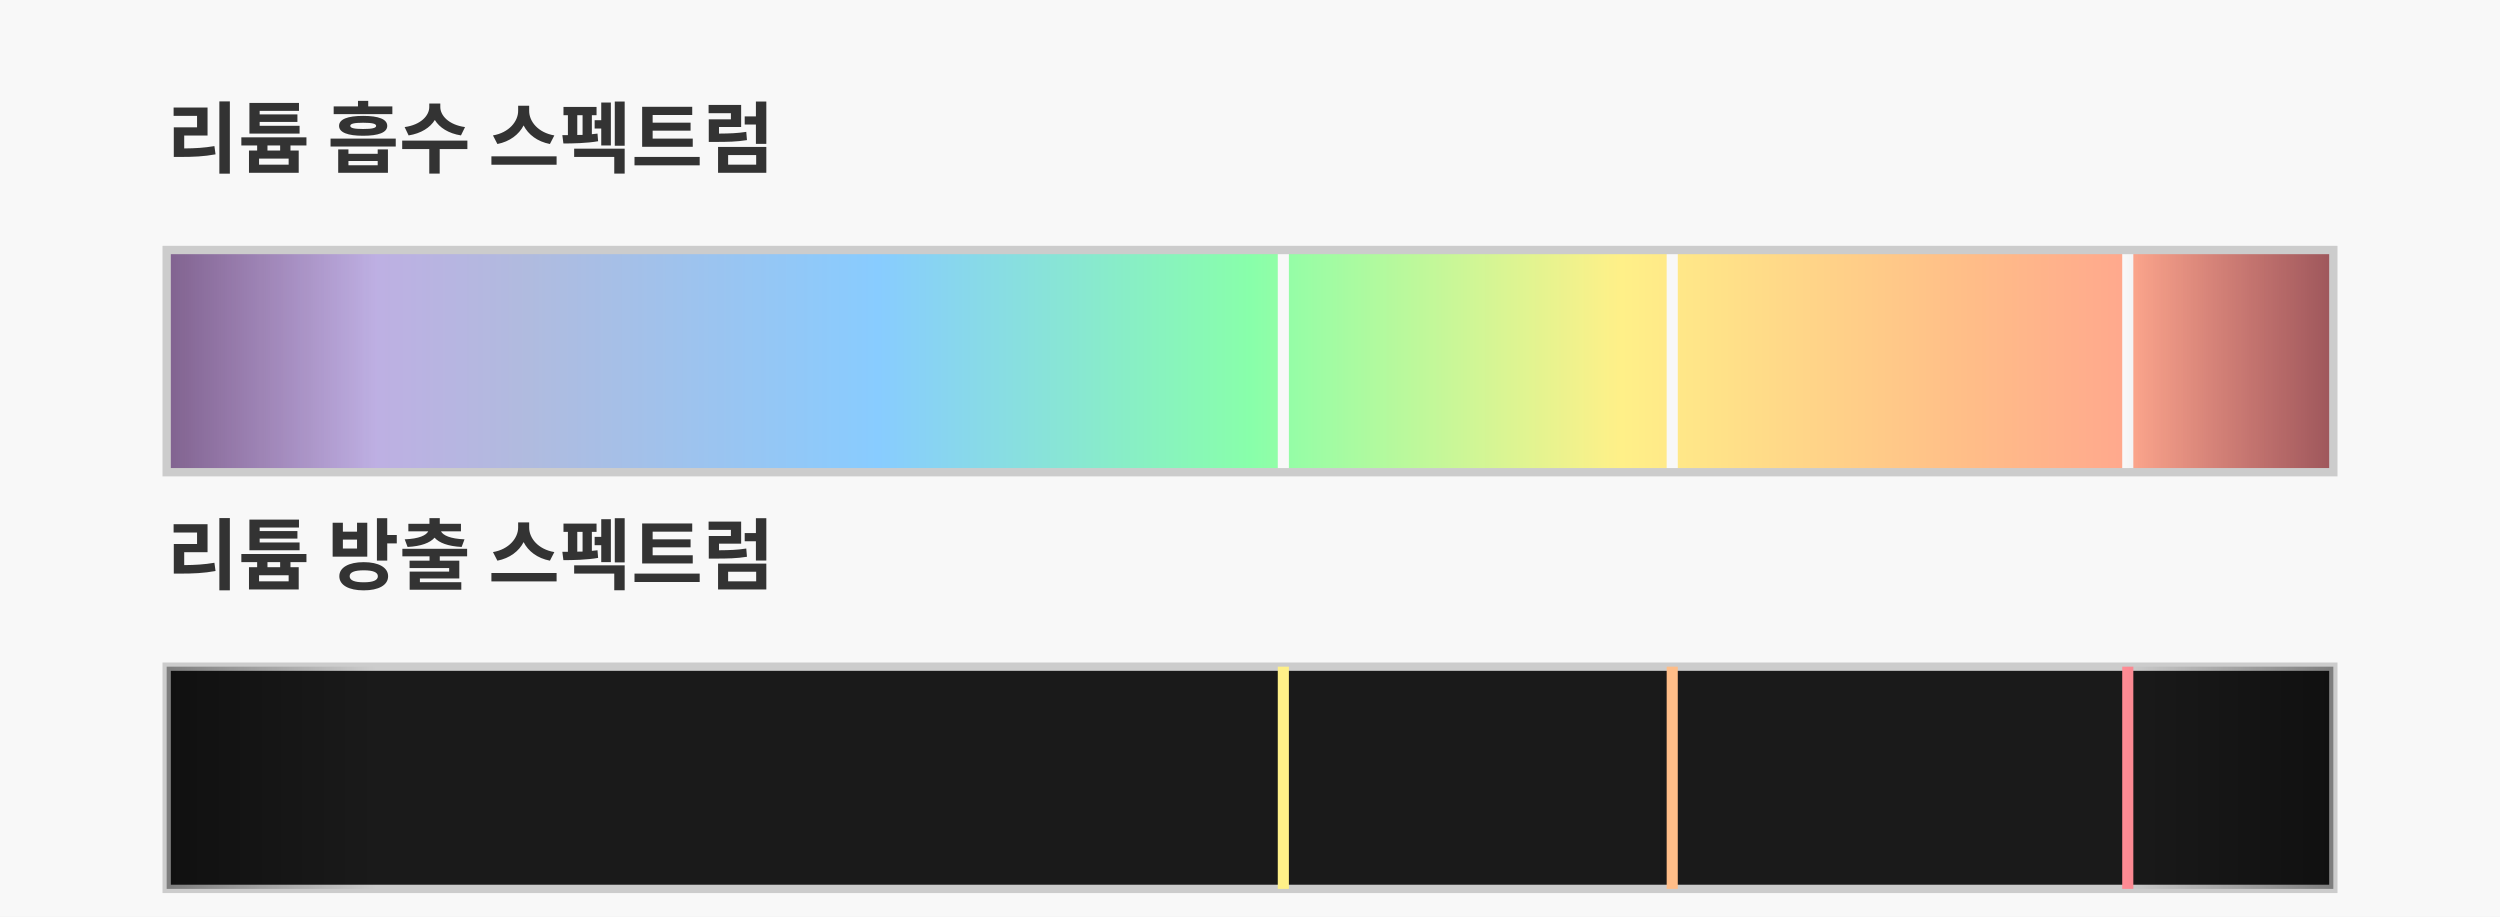
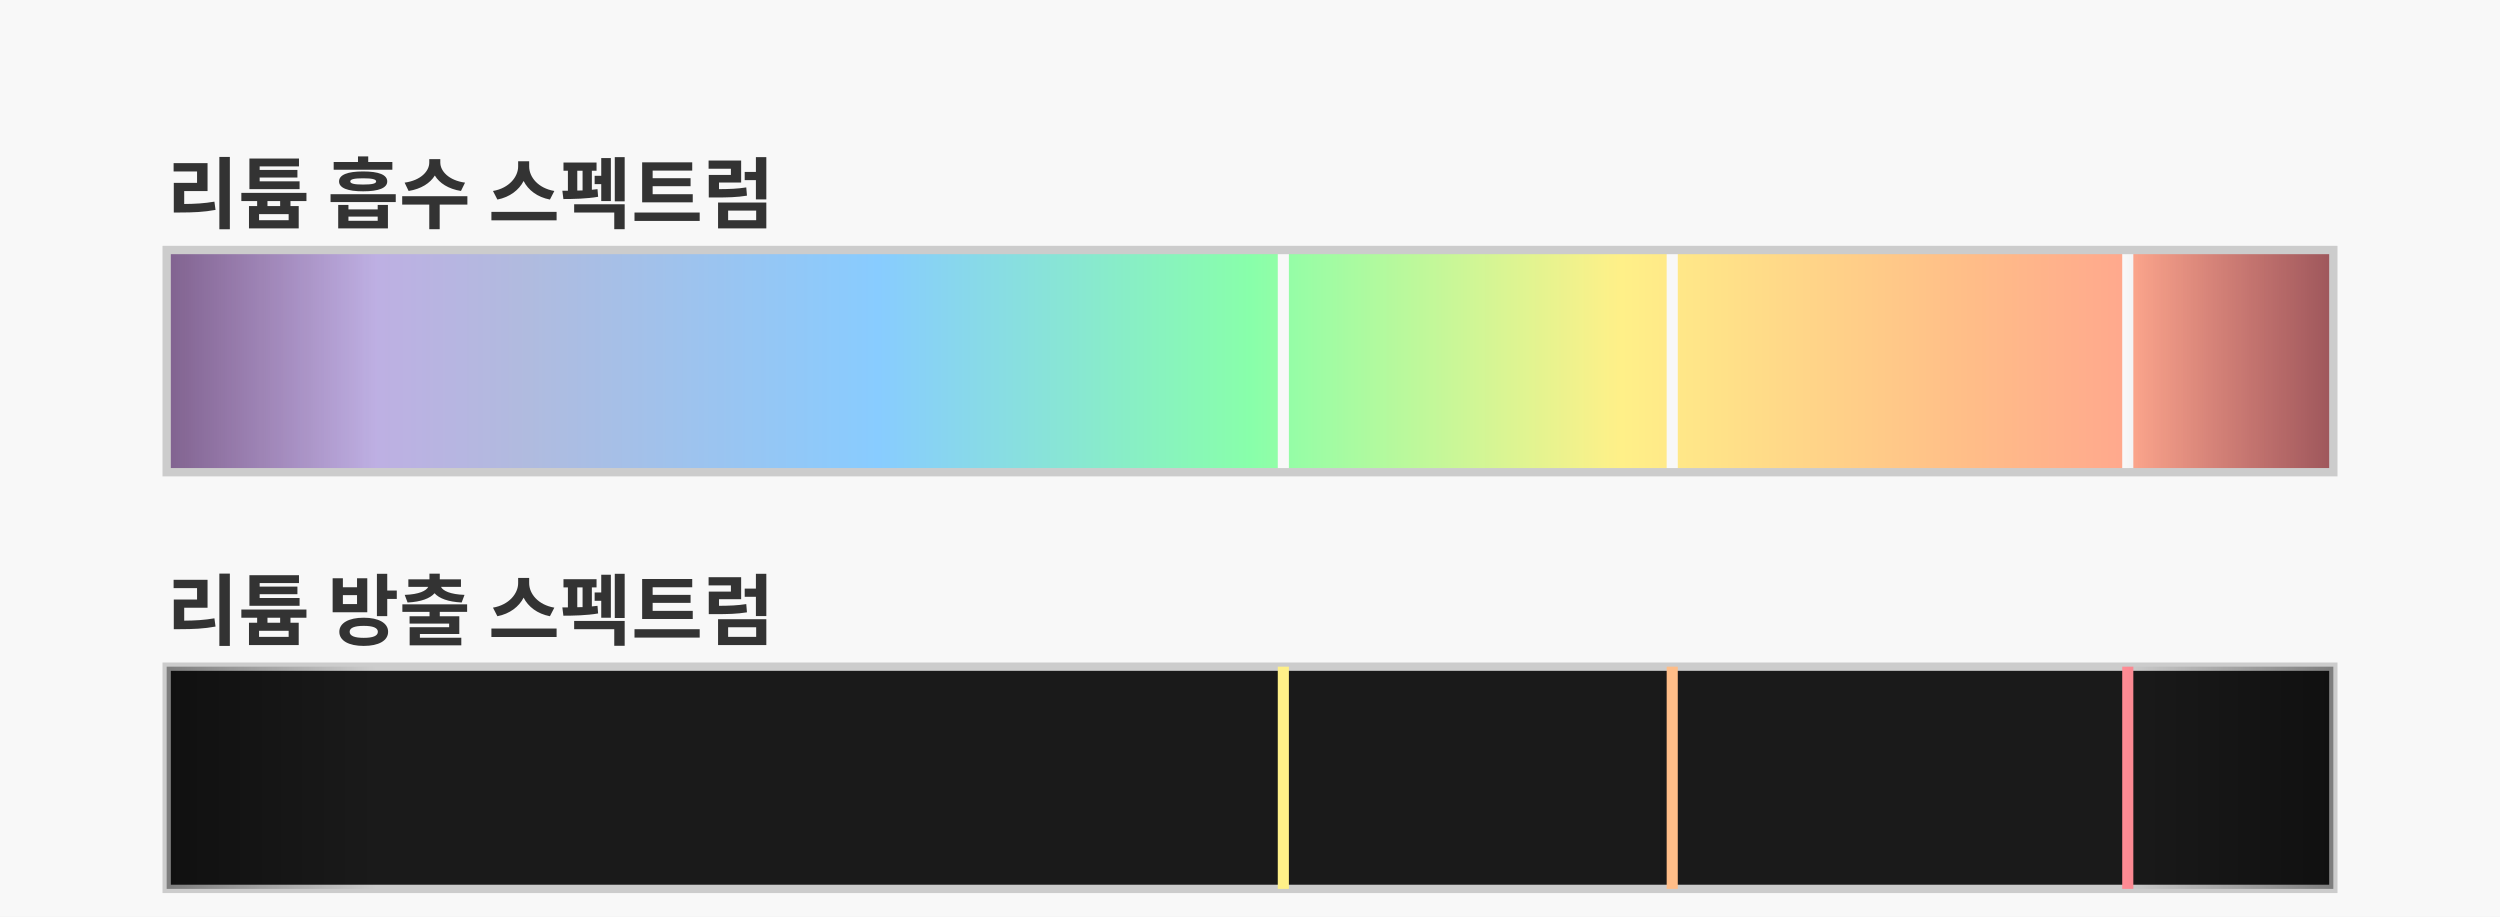
<svg xmlns="http://www.w3.org/2000/svg" width="450" height="165" viewBox="0 0 450 165">
  <defs>
    <linearGradient id="continuousSpectrum" x1="0%" y1="0%" x2="100%" y2="0%">
      <stop offset="0%" stop-color="#D19FE8" />
      <stop offset="17%" stop-color="#B0BBDF" />
      <stop offset="33%" stop-color="#88CCFF" />
      <stop offset="50%" stop-color="#88FFAA" />
      <stop offset="67%" stop-color="#FFF088" />
      <stop offset="83%" stop-color="#FFBD88" />
      <stop offset="100%" stop-color="#FF8B94" />
    </linearGradient>
    <linearGradient id="edgeDarkening" x1="0%" y1="0%" x2="100%" y2="0%">
      <stop offset="0%" stop-color="#000000" stop-opacity="0.4" />
      <stop offset="10%" stop-color="#000000" stop-opacity="0" />
      <stop offset="90%" stop-color="#000000" stop-opacity="0" />
      <stop offset="100%" stop-color="#000000" stop-opacity="0.4" />
    </linearGradient>
    <mask id="absorptionMask">
      <rect x="30" y="0" width="390" height="100" fill="white" />
      <rect x="230" y="0" width="2" height="100" fill="black" />
      <rect x="300" y="0" width="2" height="100" fill="black" />
      <rect x="382" y="0" width="2" height="100" fill="black" />
    </mask>
  </defs>
  <rect width="450" height="165" fill="#F8F8F8" />
-   <text x="30" y="30" font-size="14" font-weight="bold" fill="#333" font-family="Arial, sans-serif">
+   <text x="30" y="40" font-size="14" font-weight="bold" fill="#333" font-family="Arial, sans-serif">
    리튬 흡수 스펙트럼
  </text>
  <rect x="30" y="45" width="390" height="40" fill="url(#continuousSpectrum)" mask="url(#absorptionMask)" />
  <rect x="30" y="45" width="390" height="40" fill="url(#edgeDarkening)" />
  <rect x="30" y="45" width="390" height="40" fill="none" stroke="#CCC" stroke-width="1.5" />
-   <text x="30" y="105" font-size="14" font-weight="bold" fill="#333" font-family="Arial, sans-serif">
+   <text x="30" y="115" font-size="14" font-weight="bold" fill="#333" font-family="Arial, sans-serif">
    리튬 방출 스펙트럼
  </text>
  <rect x="30" y="120" width="390" height="40" fill="#1A1A1A" stroke="#CCC" stroke-width="1.5" />
  <rect x="230" y="120" width="2" height="40" fill="#FFF088" />
  <rect x="300" y="120" width="2" height="40" fill="#FFBD88" />
  <rect x="382" y="120" width="2" height="40" fill="#FF8B94" />
  <rect x="30" y="120" width="390" height="40" fill="url(#edgeDarkening)" />
</svg>
